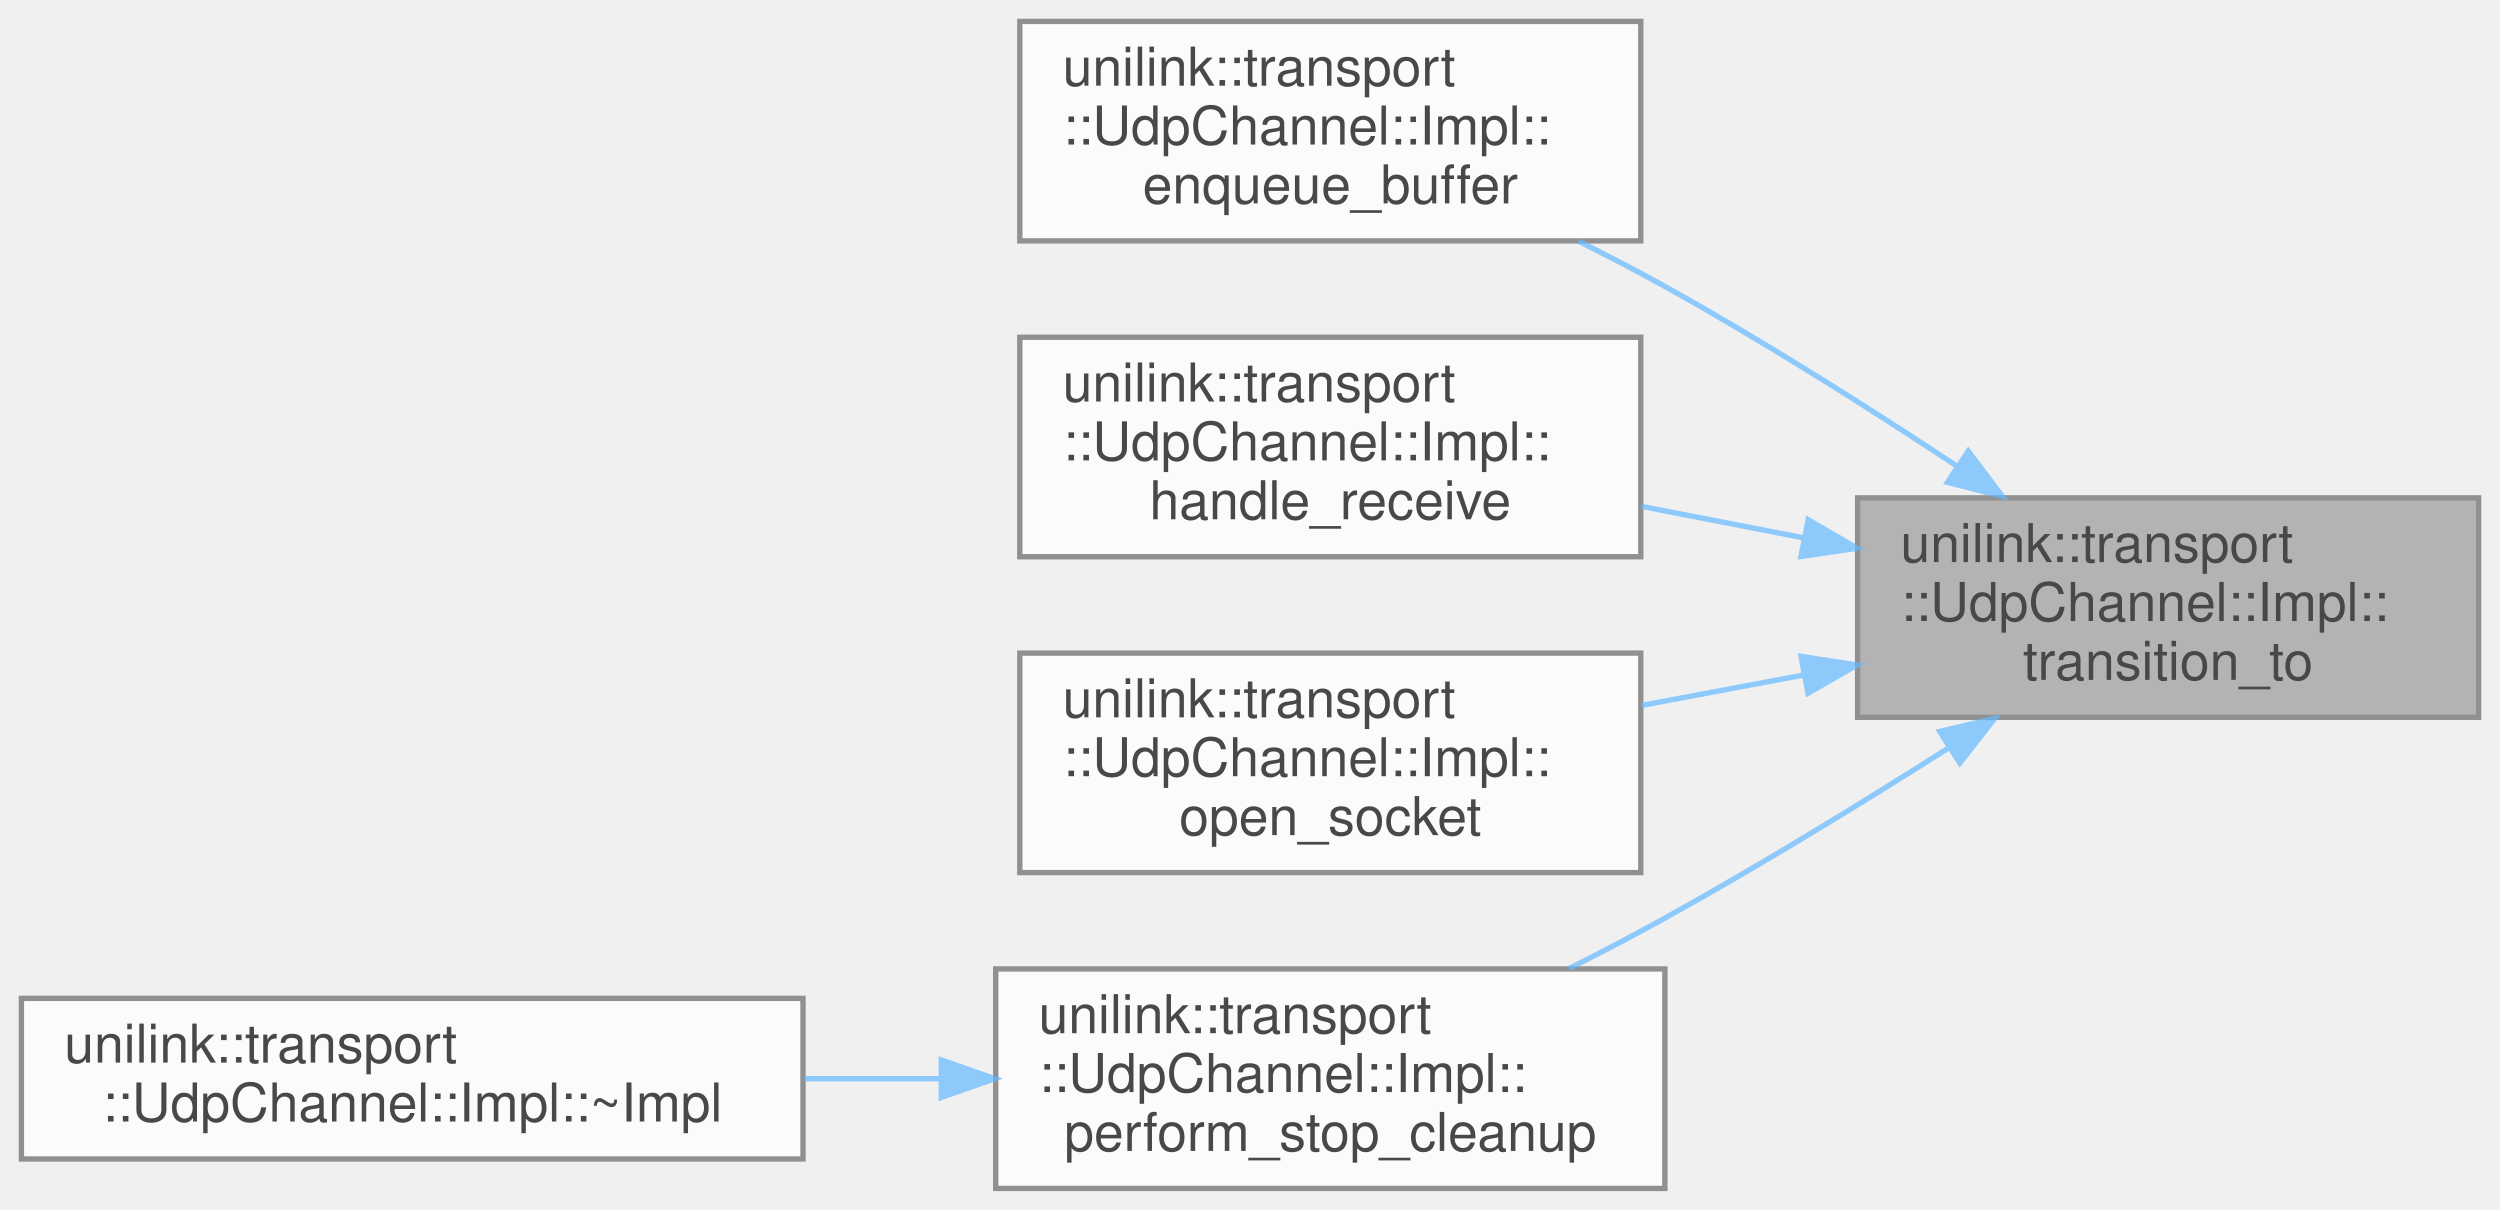
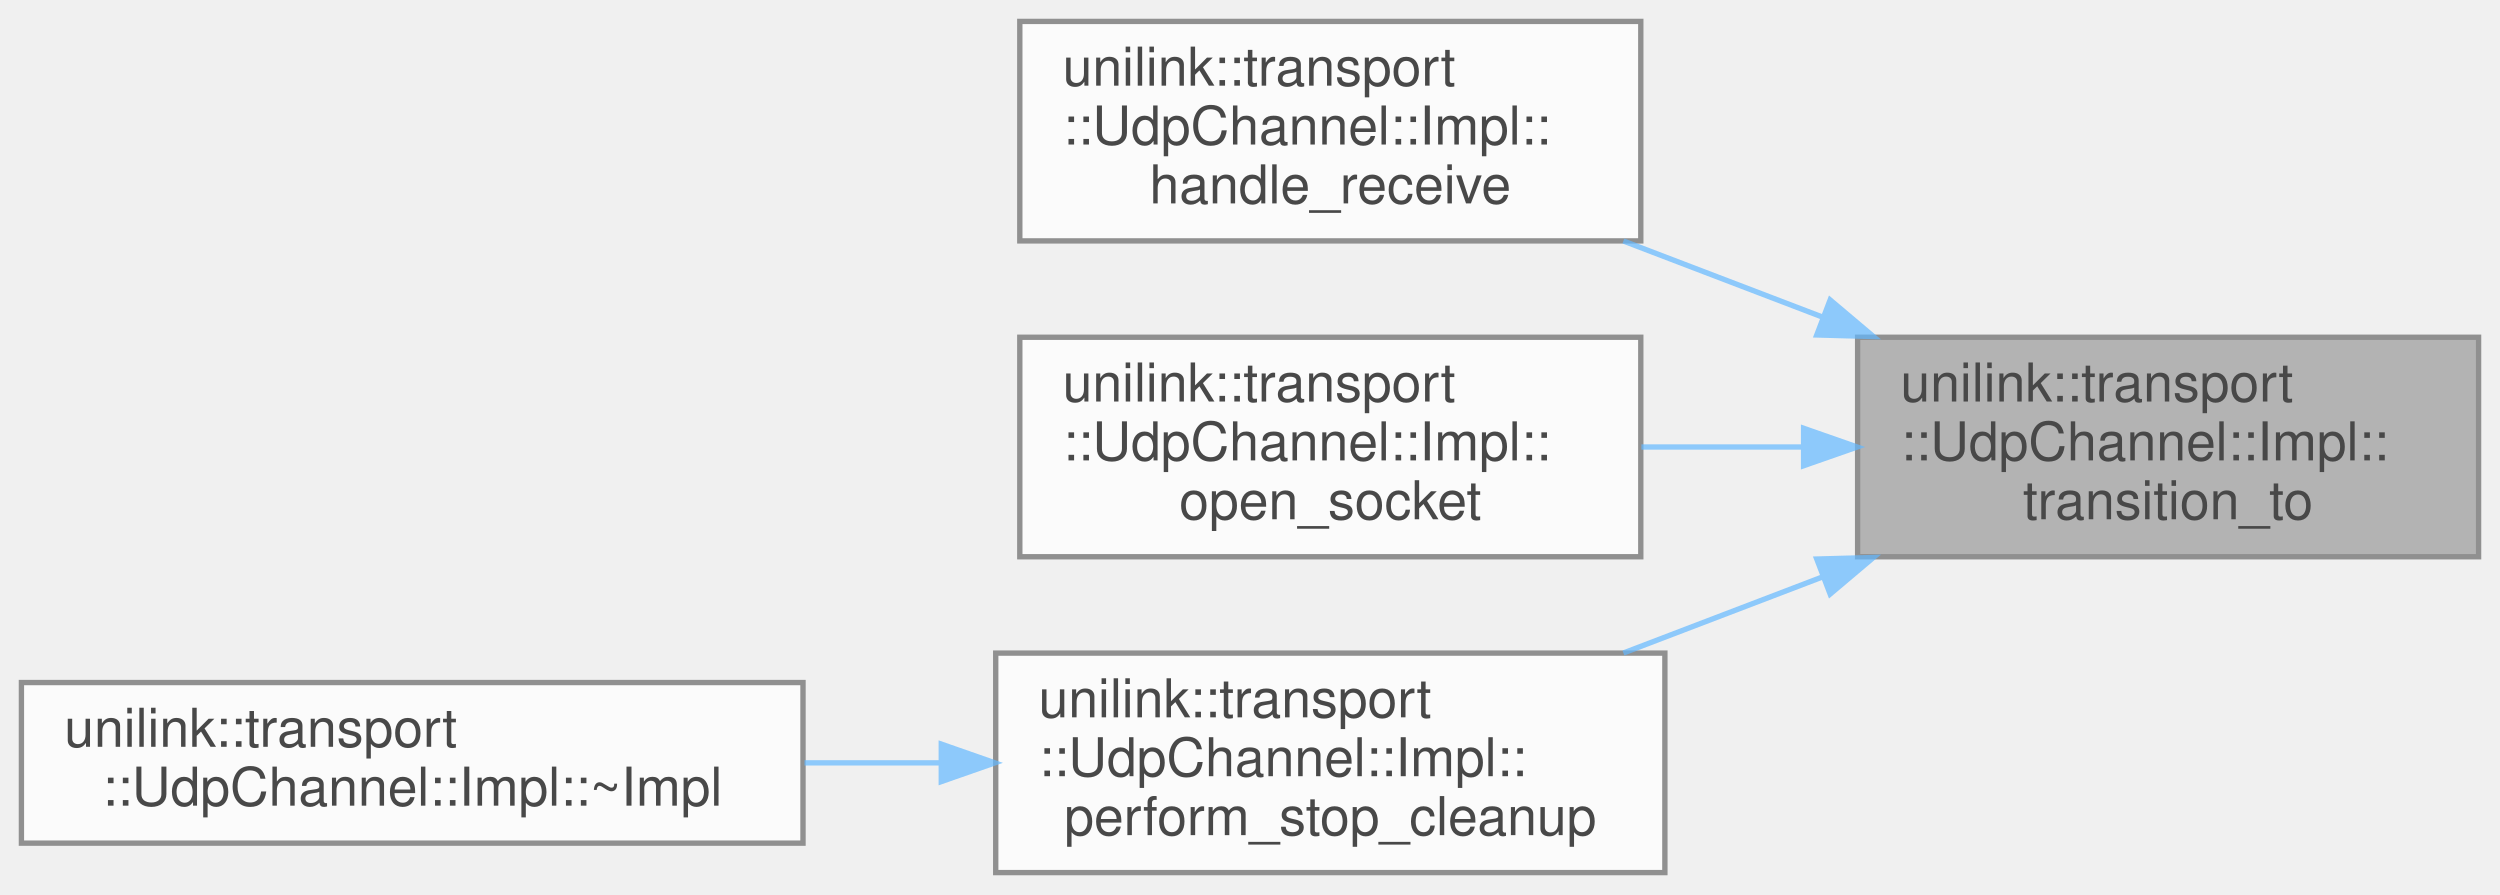
- <svg xmlns="http://www.w3.org/2000/svg" xmlns:xlink="http://www.w3.org/1999/xlink" width="467pt" height="226pt" viewBox="0.00 0.00 467.00 226.00">
+ <svg xmlns="http://www.w3.org/2000/svg" xmlns:xlink="http://www.w3.org/1999/xlink" width="467pt" height="167pt" viewBox="0.00 0.00 467.00 167.00">
  <svg id="main" version="1.1" xml:space="preserve">
    <style type="text/css">
.node, .edge {opacity: 0.7;}
.node.selected, .edge.selected {opacity: 1;}
.edge:hover path { stroke: red; }
.edge:hover polygon { stroke: red; fill: red; }
</style>
    <svg id="graph" class="graph">
-       <g id="graph0" class="graph" transform="scale(1 1) rotate(0) translate(4 222)">
+       <g id="graph0" class="graph" transform="scale(1 1) rotate(0) translate(4 163)">
        <g id="Node000001" class="node">
          <g id="a_Node000001">
            <a xlink:title=" ">
-               <polygon fill="#999999" stroke="#666666" points="459,-129 343,-129 343,-88 459,-88 459,-129" />
-               <text text-anchor="start" x="351" y="-117" font-family="Helvetica,sans-Serif" font-size="10.00">unilink::transport</text>
-               <text text-anchor="start" x="351" y="-106" font-family="Helvetica,sans-Serif" font-size="10.00">::UdpChannel::Impl::</text>
-               <text text-anchor="middle" x="401" y="-95" font-family="Helvetica,sans-Serif" font-size="10.00">transition_to</text>
+               <polygon fill="#999999" stroke="#666666" points="459,-100 343,-100 343,-59 459,-59 459,-100" />
+               <text text-anchor="start" x="351" y="-88" font-family="Helvetica,sans-Serif" font-size="10.00">unilink::transport</text>
+               <text text-anchor="start" x="351" y="-77" font-family="Helvetica,sans-Serif" font-size="10.00">::UdpChannel::Impl::</text>
+               <text text-anchor="middle" x="401" y="-66" font-family="Helvetica,sans-Serif" font-size="10.00">transition_to</text>
            </a>
          </g>
        </g>
        <g id="Node000002" class="node">
          <g id="a_Node000002">
-             <a xlink:href="structunilink_1_1transport_1_1UdpChannel_1_1Impl.html#acf617233e3487454b0f11e395739b037" target="_top" xlink:title=" ">
-               <polygon fill="white" stroke="#666666" points="302.5,-218 186.5,-218 186.5,-177 302.5,-177 302.5,-218" />
-               <text text-anchor="start" x="194.5" y="-206" font-family="Helvetica,sans-Serif" font-size="10.00">unilink::transport</text>
-               <text text-anchor="start" x="194.5" y="-195" font-family="Helvetica,sans-Serif" font-size="10.00">::UdpChannel::Impl::</text>
-               <text text-anchor="middle" x="244.5" y="-184" font-family="Helvetica,sans-Serif" font-size="10.00">enqueue_buffer</text>
-             </a>
-           </g>
-         </g>
-         <g id="edge1_Node000001_Node000002" class="edge">
-           <g id="a_edge1_Node000001_Node000002">
-             <a xlink:title=" ">
-               <path fill="none" stroke="#63b8ff" d="M361.72,-134.82C345.2,-145.75 325.45,-158.25 307,-168.5 301.84,-171.36 296.35,-174.22 290.85,-176.95" />
-               <polygon fill="#63b8ff" stroke="#63b8ff" points="363.67,-137.73 370.05,-129.27 359.78,-131.9 363.67,-137.73" />
-             </a>
-           </g>
-         </g>
-         <g id="Node000003" class="node">
-           <g id="a_Node000003">
            <a xlink:href="structunilink_1_1transport_1_1UdpChannel_1_1Impl.html#aba65af15d38f615afb33e770f2fbcdbf" target="_top" xlink:title=" ">
              <polygon fill="white" stroke="#666666" points="302.5,-159 186.5,-159 186.5,-118 302.5,-118 302.5,-159" />
              <text text-anchor="start" x="194.5" y="-147" font-family="Helvetica,sans-Serif" font-size="10.00">unilink::transport</text>
              <text text-anchor="start" x="194.5" y="-136" font-family="Helvetica,sans-Serif" font-size="10.00">::UdpChannel::Impl::</text>
              <text text-anchor="middle" x="244.5" y="-125" font-family="Helvetica,sans-Serif" font-size="10.00">handle_receive</text>
            </a>
          </g>
        </g>
-         <g id="edge2_Node000001_Node000003" class="edge">
-           <g id="a_edge2_Node000001_Node000003">
+         <g id="edge1_Node000001_Node000002" class="edge">
+           <g id="a_edge1_Node000001_Node000002">
            <a xlink:title=" ">
-               <path fill="none" stroke="#63b8ff" d="M332.91,-121.53C322.81,-123.49 312.48,-125.49 302.61,-127.41" />
-               <polygon fill="#63b8ff" stroke="#63b8ff" points="333.76,-124.93 342.91,-119.59 332.43,-118.06 333.76,-124.93" />
+               <path fill="none" stroke="#63b8ff" d="M336.6,-103.71C324.19,-108.45 311.3,-113.37 299.25,-117.98" />
+               <polygon fill="#63b8ff" stroke="#63b8ff" points="337.87,-106.97 345.96,-100.14 335.37,-100.43 337.87,-106.97" />
            </a>
          </g>
        </g>
-         <g id="Node000004" class="node">
-           <g id="a_Node000004">
+         <g id="Node000003" class="node">
+           <g id="a_Node000003">
            <a xlink:href="structunilink_1_1transport_1_1UdpChannel_1_1Impl.html#a3662a44297cd68fef9d33e21a849a7d0" target="_top" xlink:title=" ">
              <polygon fill="white" stroke="#666666" points="302.5,-100 186.5,-100 186.5,-59 302.5,-59 302.5,-100" />
              <text text-anchor="start" x="194.5" y="-88" font-family="Helvetica,sans-Serif" font-size="10.00">unilink::transport</text>
              <text text-anchor="start" x="194.5" y="-77" font-family="Helvetica,sans-Serif" font-size="10.00">::UdpChannel::Impl::</text>
              <text text-anchor="middle" x="244.5" y="-66" font-family="Helvetica,sans-Serif" font-size="10.00">open_socket</text>
            </a>
          </g>
        </g>
-         <g id="edge3_Node000001_Node000004" class="edge">
-           <g id="a_edge3_Node000001_Node000004">
+         <g id="edge2_Node000001_Node000003" class="edge">
+           <g id="a_edge2_Node000001_Node000003">
            <a xlink:title=" ">
-               <path fill="none" stroke="#63b8ff" d="M332.91,-95.91C322.81,-94.01 312.48,-92.07 302.61,-90.22" />
-               <polygon fill="#63b8ff" stroke="#63b8ff" points="332.43,-99.38 342.91,-97.78 333.73,-92.5 332.43,-99.38" />
+               <path fill="none" stroke="#63b8ff" d="M332.6,-79.5C322.6,-79.5 312.38,-79.5 302.61,-79.5" />
+               <polygon fill="#63b8ff" stroke="#63b8ff" points="332.91,-83 342.91,-79.5 332.91,-76 332.91,-83" />
            </a>
          </g>
        </g>
-         <g id="Node000005" class="node">
-           <g id="a_Node000005">
+         <g id="Node000004" class="node">
+           <g id="a_Node000004">
            <a xlink:href="structunilink_1_1transport_1_1UdpChannel_1_1Impl.html#afa86606b29258250381704e4786caed5" target="_top" xlink:title=" ">
              <polygon fill="white" stroke="#666666" points="307,-41 182,-41 182,0 307,0 307,-41" />
              <text text-anchor="start" x="190" y="-29" font-family="Helvetica,sans-Serif" font-size="10.00">unilink::transport</text>
              <text text-anchor="start" x="190" y="-18" font-family="Helvetica,sans-Serif" font-size="10.00">::UdpChannel::Impl::</text>
              <text text-anchor="middle" x="244.5" y="-7" font-family="Helvetica,sans-Serif" font-size="10.00">perform_stop_cleanup</text>
            </a>
          </g>
        </g>
-         <g id="edge4_Node000001_Node000005" class="edge">
-           <g id="a_edge4_Node000001_Node000005">
+         <g id="edge3_Node000001_Node000004" class="edge">
+           <g id="a_edge3_Node000001_Node000004">
            <a xlink:title=" ">
-               <path fill="none" stroke="#63b8ff" d="M359.95,-82.25C343.73,-71.96 324.7,-60.3 307,-50.5 301.28,-47.33 295.19,-44.14 289.13,-41.09" />
-               <polygon fill="#63b8ff" stroke="#63b8ff" points="358.33,-85.37 368.64,-87.81 362.1,-79.47 358.33,-85.37" />
+               <path fill="none" stroke="#63b8ff" d="M336.6,-55.29C324.19,-50.55 311.3,-45.63 299.25,-41.02" />
+               <polygon fill="#63b8ff" stroke="#63b8ff" points="335.37,-58.57 345.96,-58.86 337.87,-52.03 335.37,-58.57" />
            </a>
          </g>
        </g>
-         <g id="Node000006" class="node">
-           <g id="a_Node000006">
+         <g id="Node000005" class="node">
+           <g id="a_Node000005">
            <a xlink:href="structunilink_1_1transport_1_1UdpChannel_1_1Impl.html#abb6764ea5c652eaaaf0d431650c2fbab" target="_top" xlink:title=" ">
              <polygon fill="white" stroke="#666666" points="146,-35.5 0,-35.5 0,-5.5 146,-5.5 146,-35.5" />
              <text text-anchor="start" x="8" y="-23.5" font-family="Helvetica,sans-Serif" font-size="10.00">unilink::transport</text>
              <text text-anchor="middle" x="73" y="-12.5" font-family="Helvetica,sans-Serif" font-size="10.00">::UdpChannel::Impl::~Impl</text>
            </a>
          </g>
        </g>
-         <g id="edge5_Node000005_Node000006" class="edge">
-           <g id="a_edge5_Node000005_Node000006">
+         <g id="edge4_Node000004_Node000005" class="edge">
+           <g id="a_edge4_Node000004_Node000005">
            <a xlink:title=" ">
              <path fill="none" stroke="#63b8ff" d="M171.68,-20.5C163.27,-20.5 154.69,-20.5 146.28,-20.5" />
              <polygon fill="#63b8ff" stroke="#63b8ff" points="171.83,-24 181.83,-20.5 171.83,-17 171.83,-24" />
            </a>
          </g>
        </g>
      </g>
    </svg>
  </svg>
  <style type="text/css">

[data-mouse-over-selected='false'] { opacity: 0.7; }
[data-mouse-over-selected='true']  { opacity: 1.0; }

</style>
</svg>
